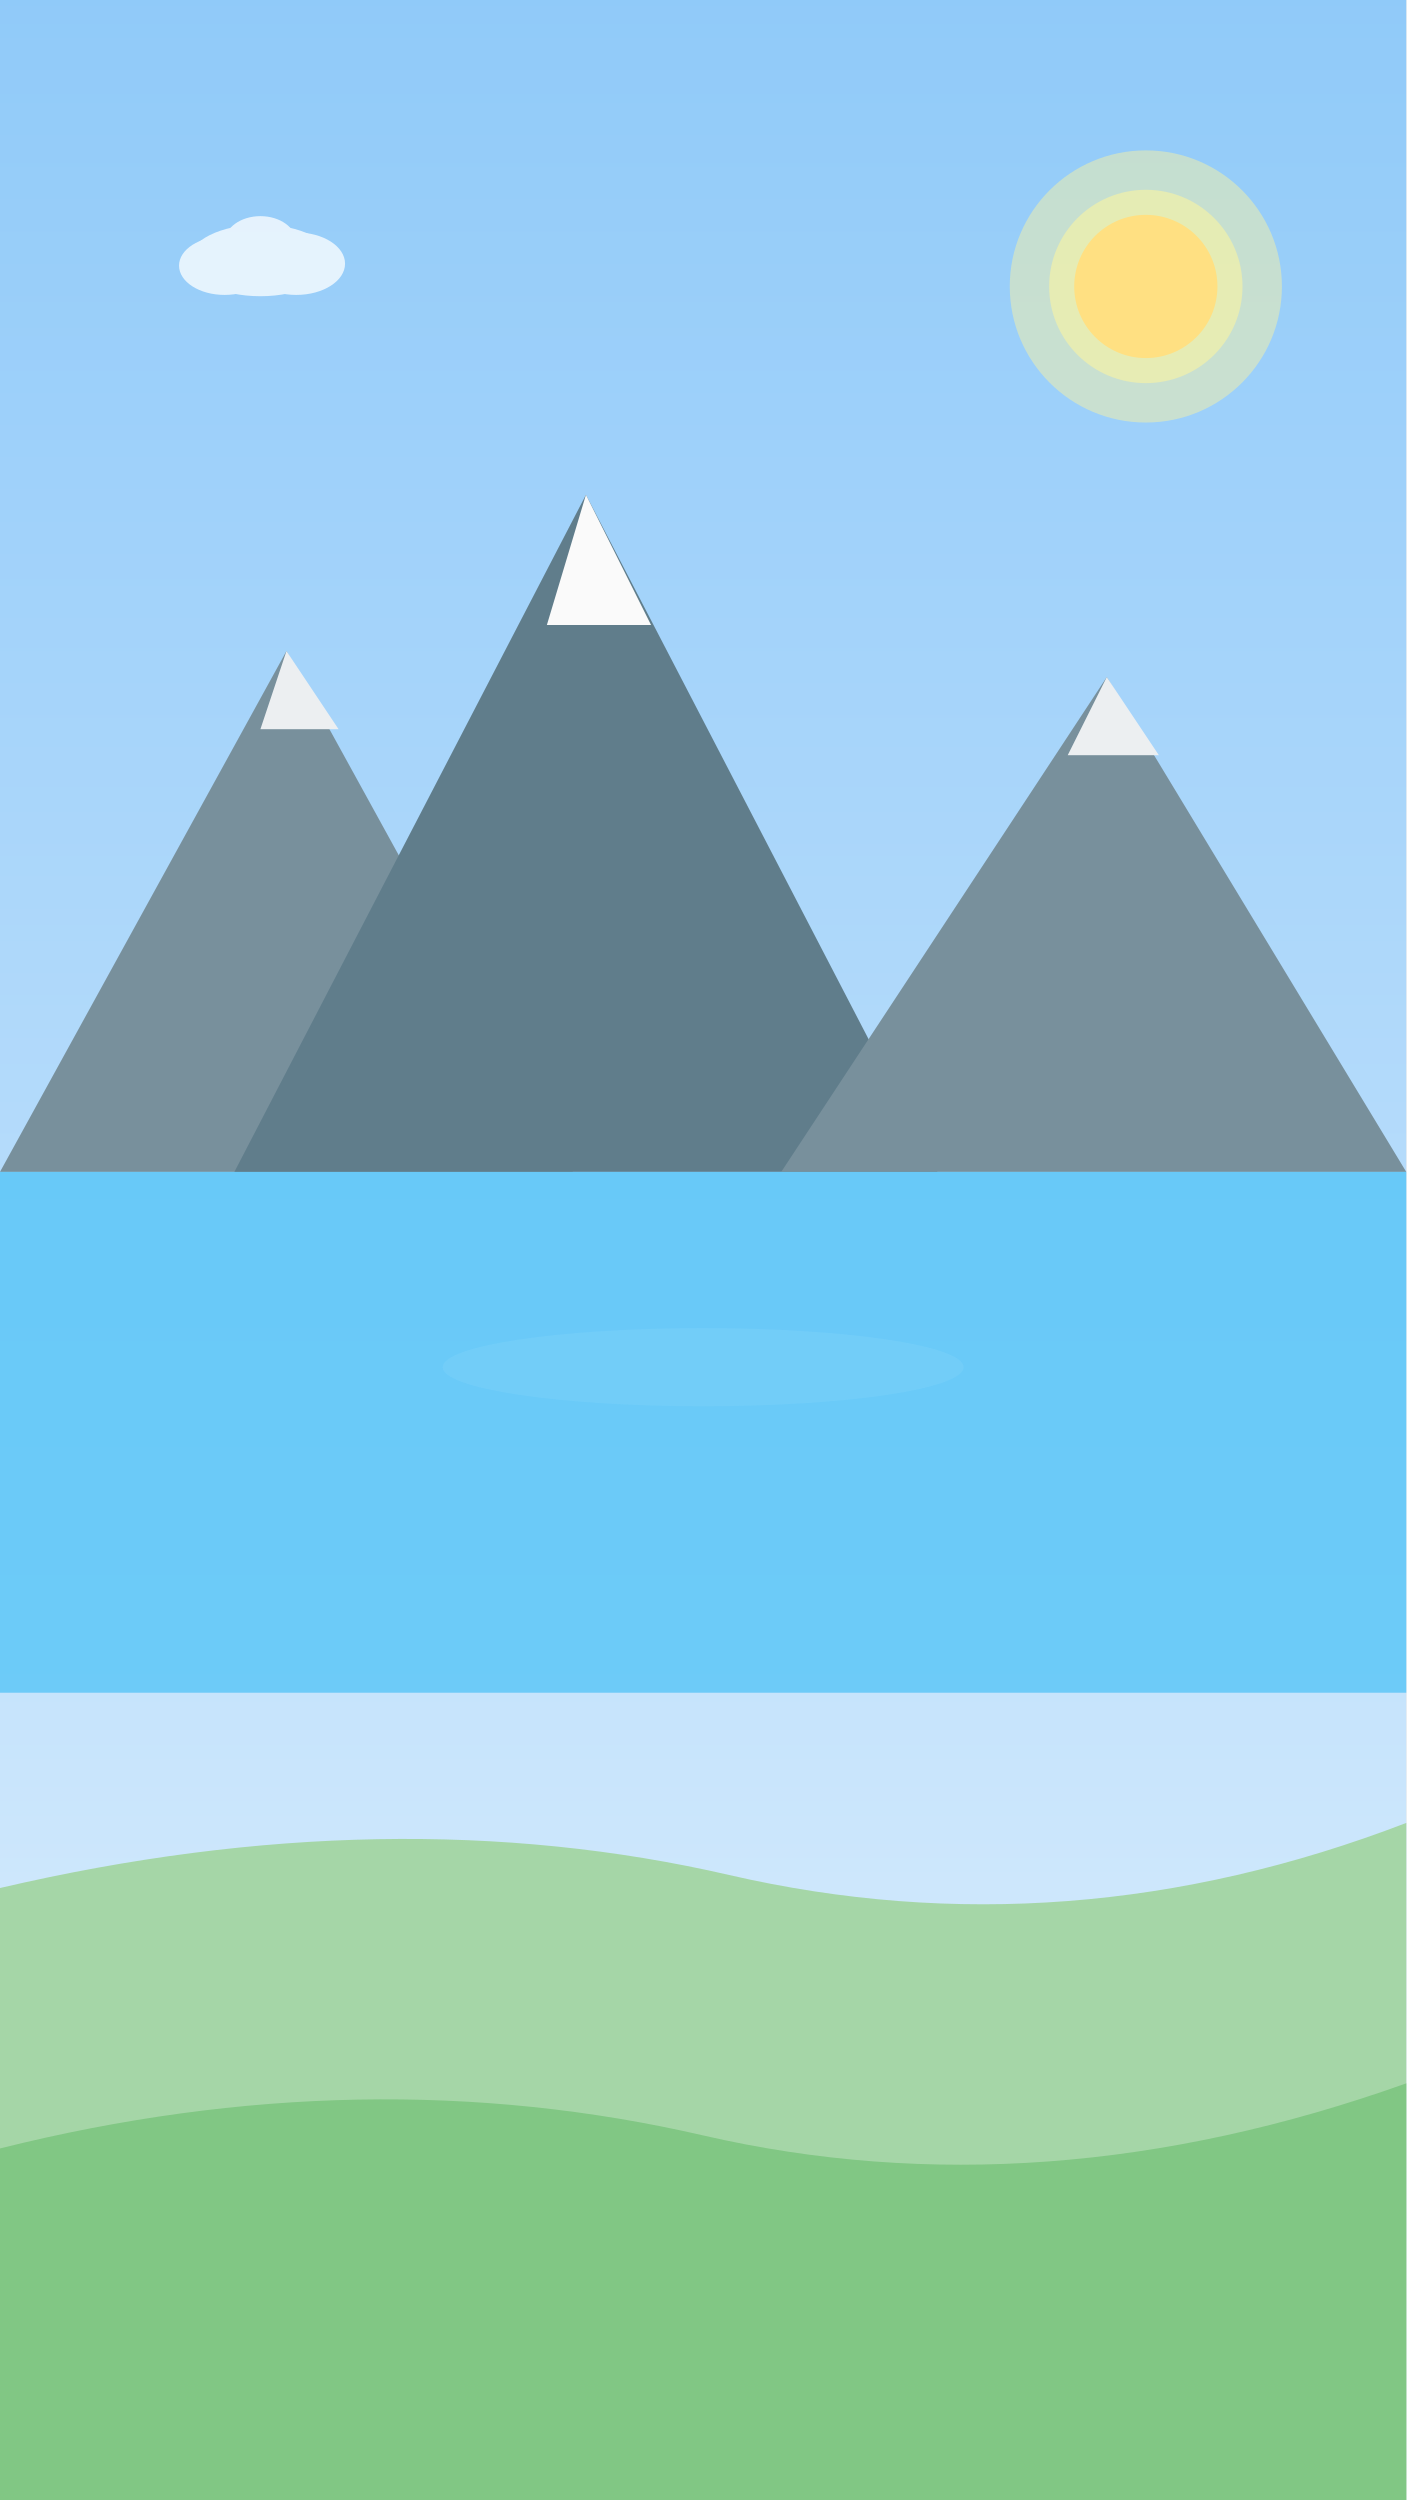
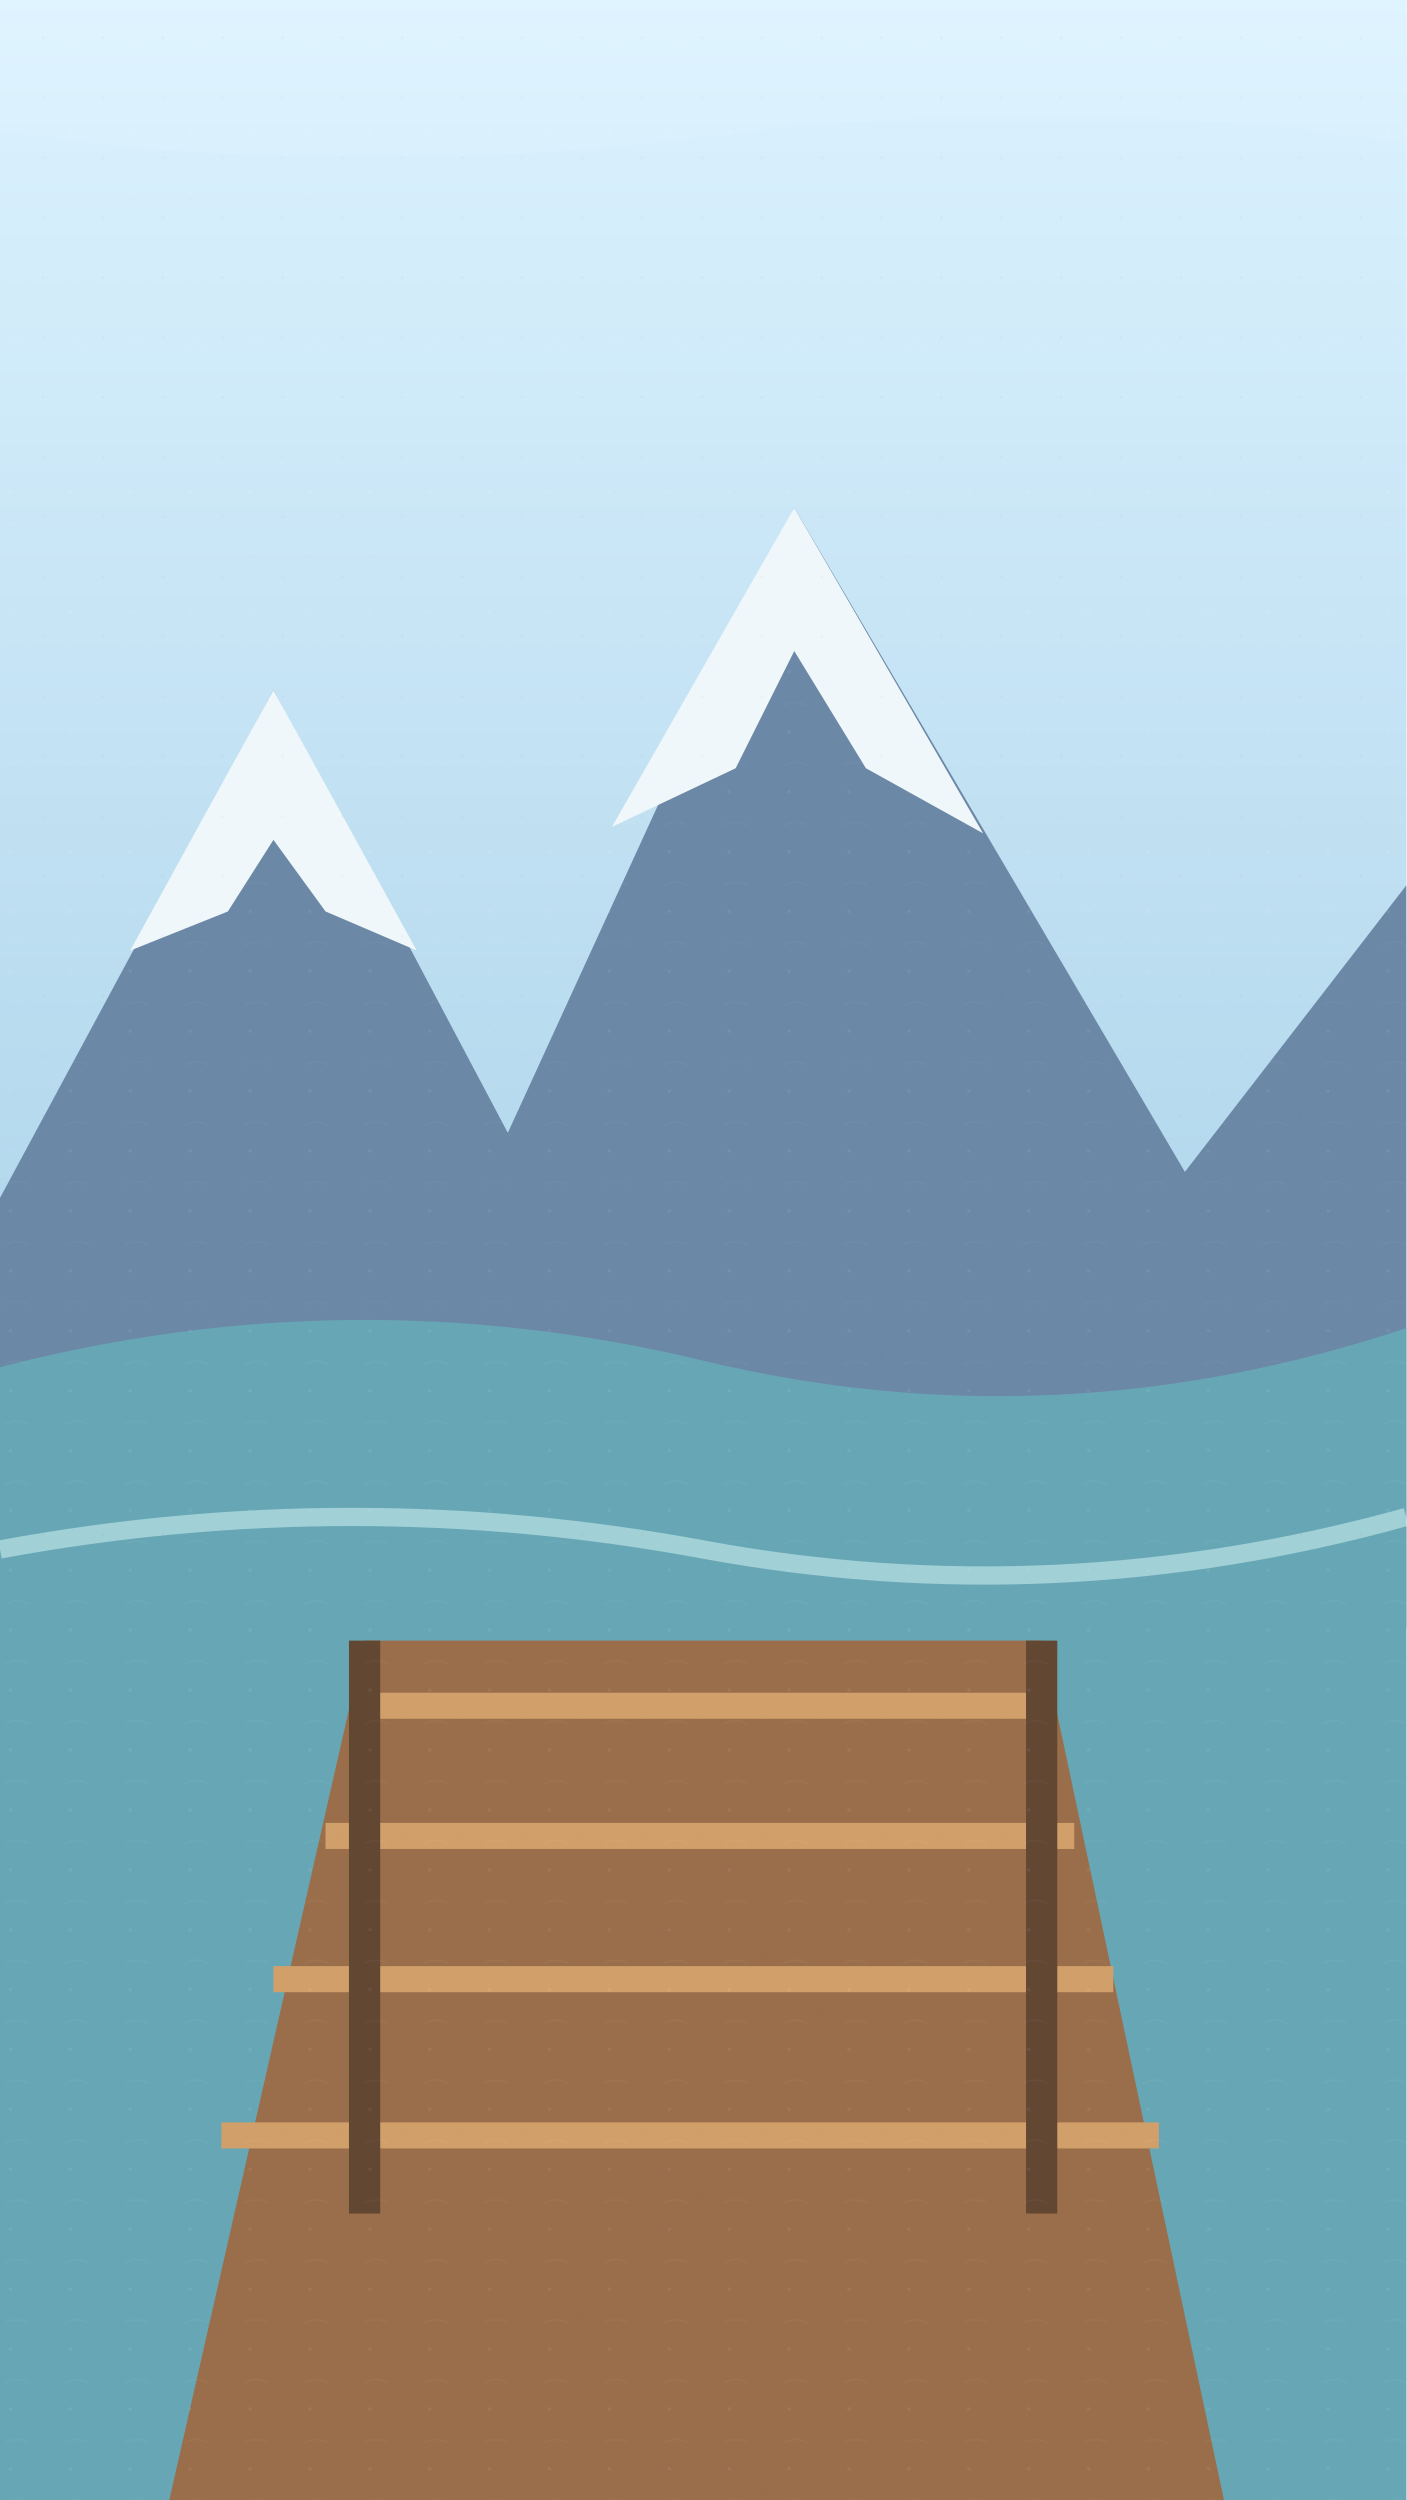
<svg xmlns="http://www.w3.org/2000/svg" width="1080" height="1920" viewBox="0 0 1080 1920">
  <defs>
-     <linearGradient id="ml" x1="0" y1="0" x2="0" y2="1">
-       <stop offset="0%" stop-color="#90CAF9" />
-       <stop offset="55%" stop-color="#BBDEFB" />
-       <stop offset="100%" stop-color="#E3F2FD" />
+     <linearGradient id="mountain_lake_sky" x1="0" y1="0" x2="0" y2="1">
+       <stop offset="0" stop-color="#DDF3FF" />
+       <stop offset="1" stop-color="#87BBD9" />
    </linearGradient>
+     <linearGradient id="mountain_lake_shine" x1="0" y1="0" x2="1" y2="1">
+       <stop offset="0" stop-color="#FFFFFF" stop-opacity=".45" />
+       <stop offset=".55" stop-color="#FFFFFF" stop-opacity=".05" />
+       <stop offset="1" stop-color="#1E2440" stop-opacity=".12" />
+     </linearGradient>
+     <radialGradient id="mountain_lake_glow">
+       <stop offset="0" stop-color="#FFFFFF" stop-opacity=".72" />
+       <stop offset="1" stop-color="#FFFFFF" stop-opacity="0" />
+     </radialGradient>
+     <pattern id="mountain_lake_grain" width="46" height="46" patternUnits="userSpaceOnUse">
+       <circle cx="8" cy="10" r="1.3" fill="#FFFFFF" opacity=".12" />
+       <circle cx="33" cy="29" r="1" fill="#24304A" opacity=".06" />
+       <path d="M4 36 Q13 31 22 36" fill="none" stroke="#FFFFFF" stroke-width="1" opacity=".07" />
+     </pattern>
  </defs>
-   <rect width="1080" height="1920" fill="url(#ml)" />
-   <circle cx="880.0" cy="220.0" r="104.5" fill="#FFF59D" opacity="0.45" />
-   <circle cx="880.0" cy="220.0" r="74.25" fill="#FFF59D" opacity="0.55" />
-   <circle cx="880.0" cy="220.0" r="55.0" fill="#FFE082" />
-   <g opacity="0.75">
-     <ellipse cx="200.0" cy="200.0" rx="55" ry="27.5" fill="#FFFFFF" />
-     <ellipse cx="172.5" cy="204.0" rx="35.0" ry="22.5" fill="#FFFFFF" />
-     <ellipse cx="227.5" cy="202.5" rx="37.5" ry="24.0" fill="#FFFFFF" />
-     <ellipse cx="200.0" cy="186.0" rx="27.5" ry="20.0" fill="#FFFFFF" />
-   </g>
-   <path d="M0 900 L220 500 L440 900 Z" fill="#78909C" />
-   <path d="M180 900 L450 380 L720 900 Z" fill="#607D8B" />
-   <path d="M600 900 L850 520 L1080 900 Z" fill="#78909C" />
-   <path d="M200 560 L220 500 L260 560 Z" fill="#ECEFF1" />
-   <path d="M420 480 L450 380 L500 480 Z" fill="#FAFAFA" />
-   <path d="M820 580 L850 520 L890 580 Z" fill="#ECEFF1" />
-   <rect x="0" y="900" width="1080" height="400" fill="#4FC3F7" opacity="0.75" />
-   <ellipse cx="540" cy="1050" rx="200" ry="30" fill="#81D4FA" opacity="0.35" />
-   <path d="M0 1450 Q300 1380 560 1440 T1080 1400 L1080 1920 L0 1920 Z" fill="#A5D6A7" opacity="1.0" />
-   <path d="M0 1650 Q280 1580 540 1640 T1080 1600 L1080 1920 L0 1920 Z" fill="#81C784" opacity="1.0" />
+   <rect width="1080" height="1920" fill="url(#mountain_lake_sky)" />
+   <path d="M0 920 L210 530 L390 870 L610 390 L910 900 L1080 680 V1250 H0Z" fill="#6C88A7" />
+   <path d="M100 730 L210 530 L320 730 L250 700 L210 645 L175 700Z M470 635 L610 390 L755 640 L665 590 L610 500 L565 590Z" fill="#EFF7FA" />
+   <path d="M0 1050 Q270 980 540 1045 T1080 1020 V1920 H0Z" fill="#67A7B5" />
+   <path d="M0 1190 Q270 1140 540 1190 T1080 1165" fill="none" stroke="#D7F6F5" stroke-width="14" opacity=".52" />
+   <path d="M280 1260 L800 1260 L940 1920 H130Z" fill="#9A6E4A" />
+   <path d="M290 1310 H790 M250 1410 H825 M210 1520 H855 M170 1640 H890" stroke="#D1A06A" stroke-width="20" />
+   <path d="M280 1260 V1700 M800 1260 V1700" stroke="#624733" stroke-width="24" />
+   <rect width="1080" height="1920" fill="url(#mountain_lake_grain)" opacity=".55" />
+   <path d="M0 0 H1080 V110 Q820 70 540 105 T0 100 Z" fill="#FFFFFF" opacity=".06" />
</svg>
